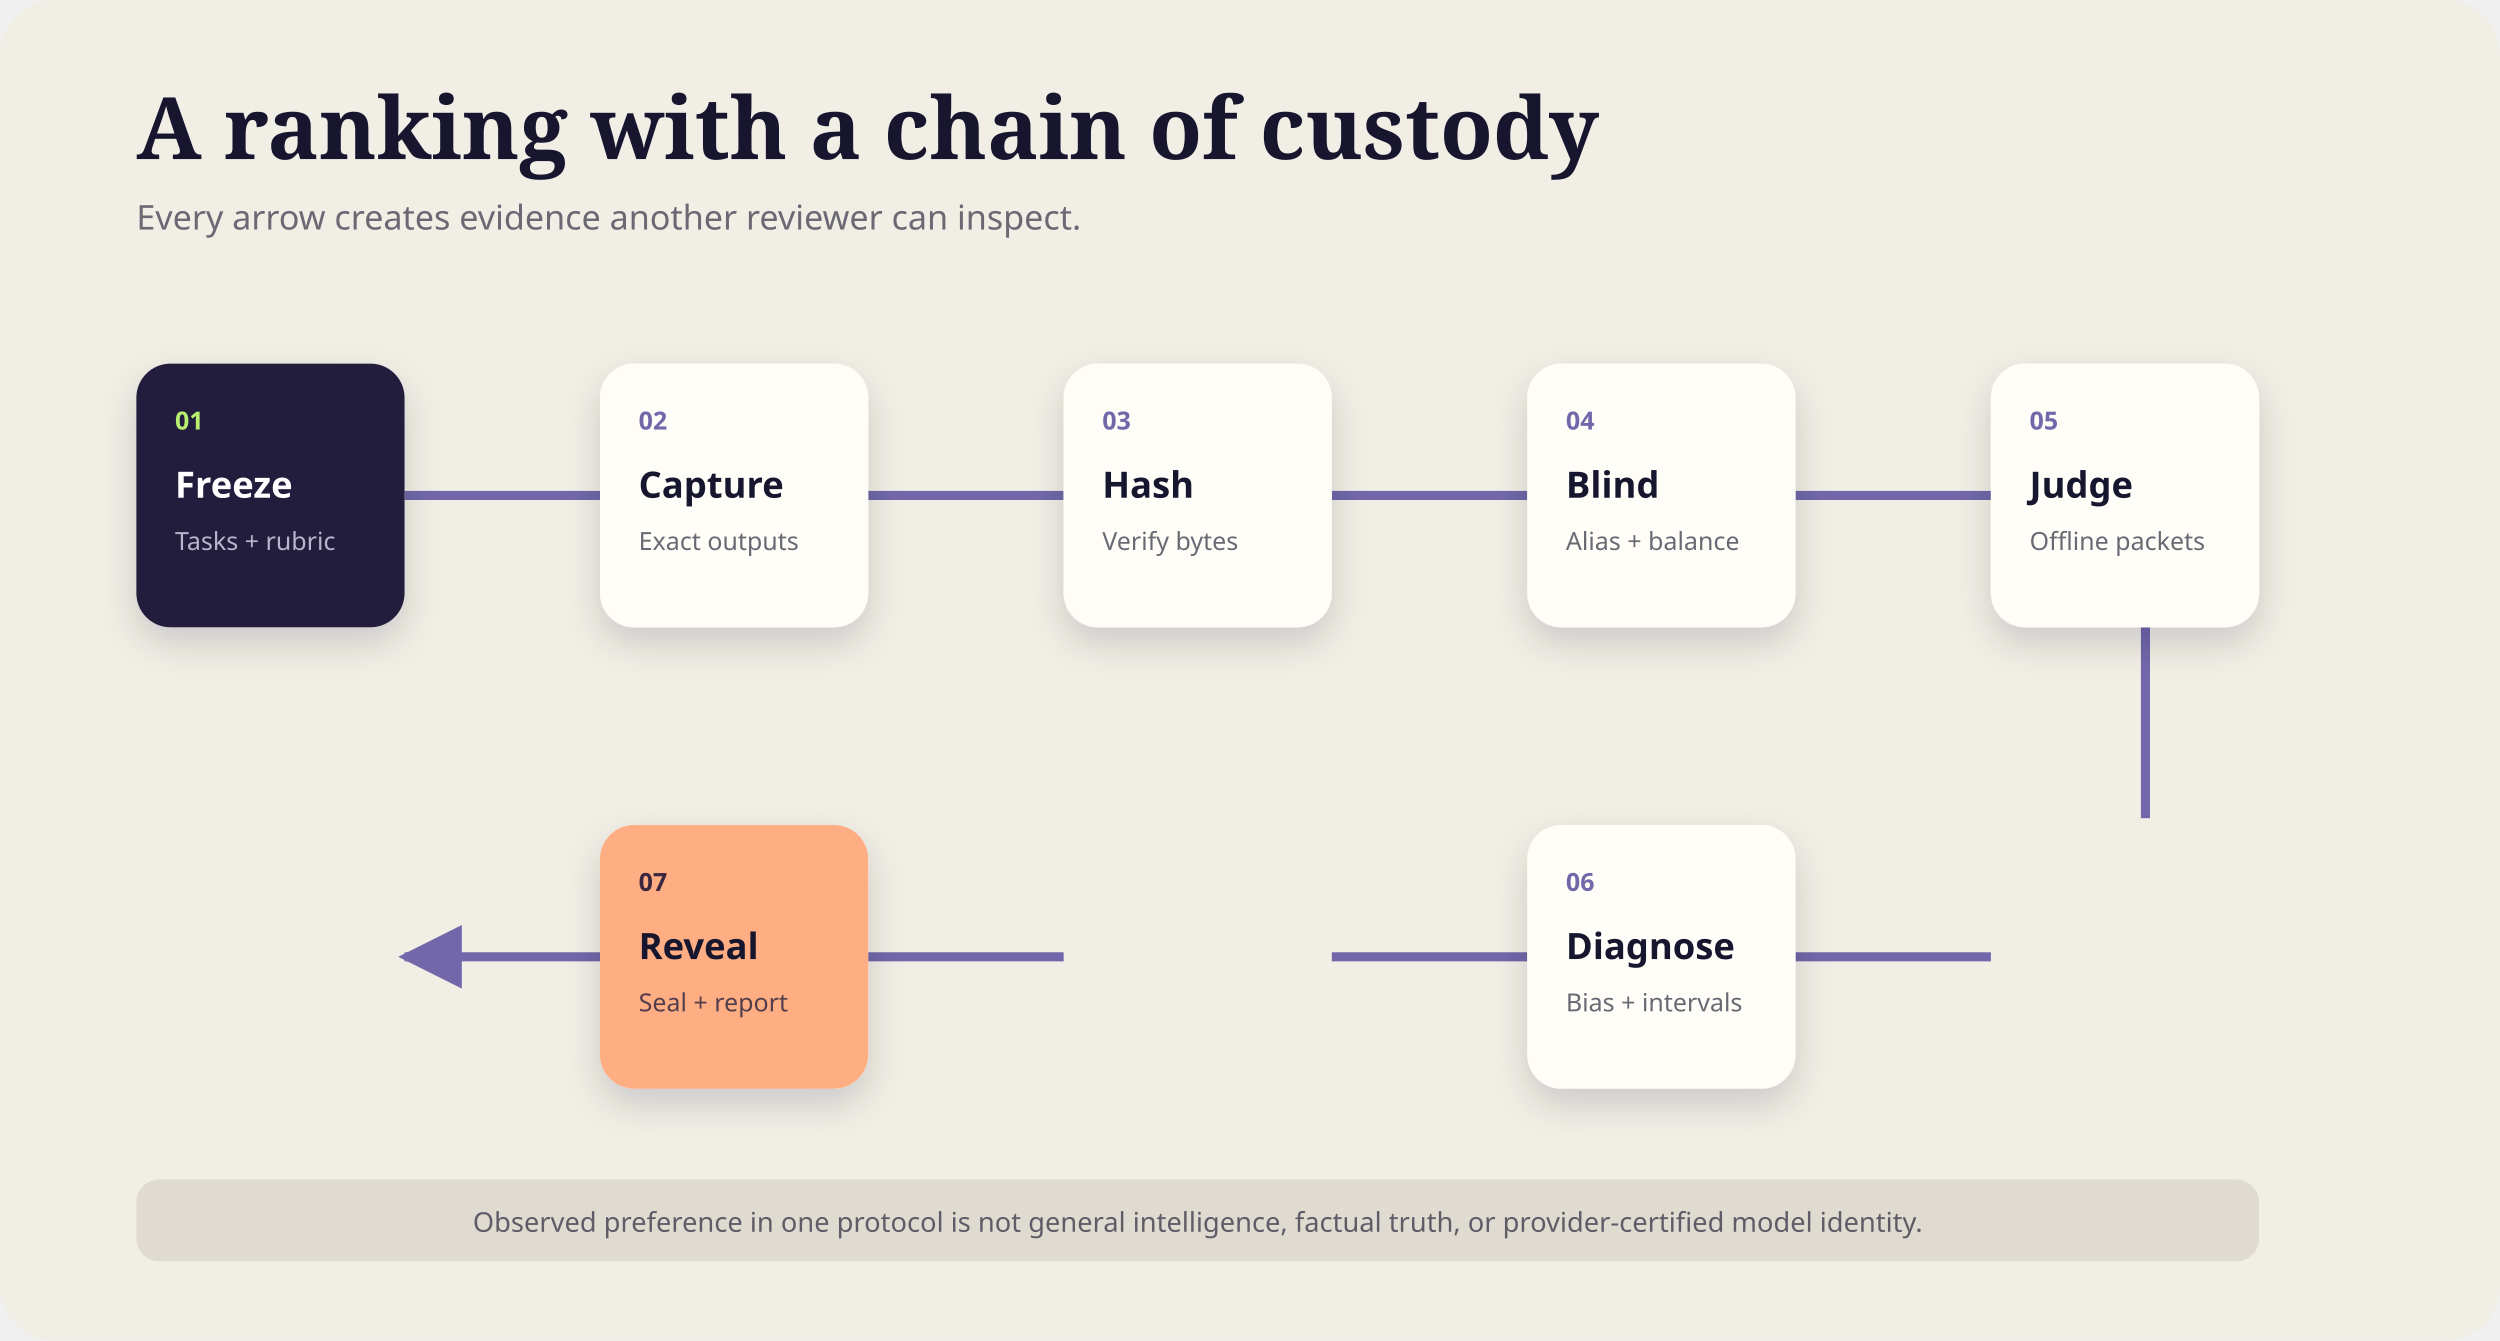
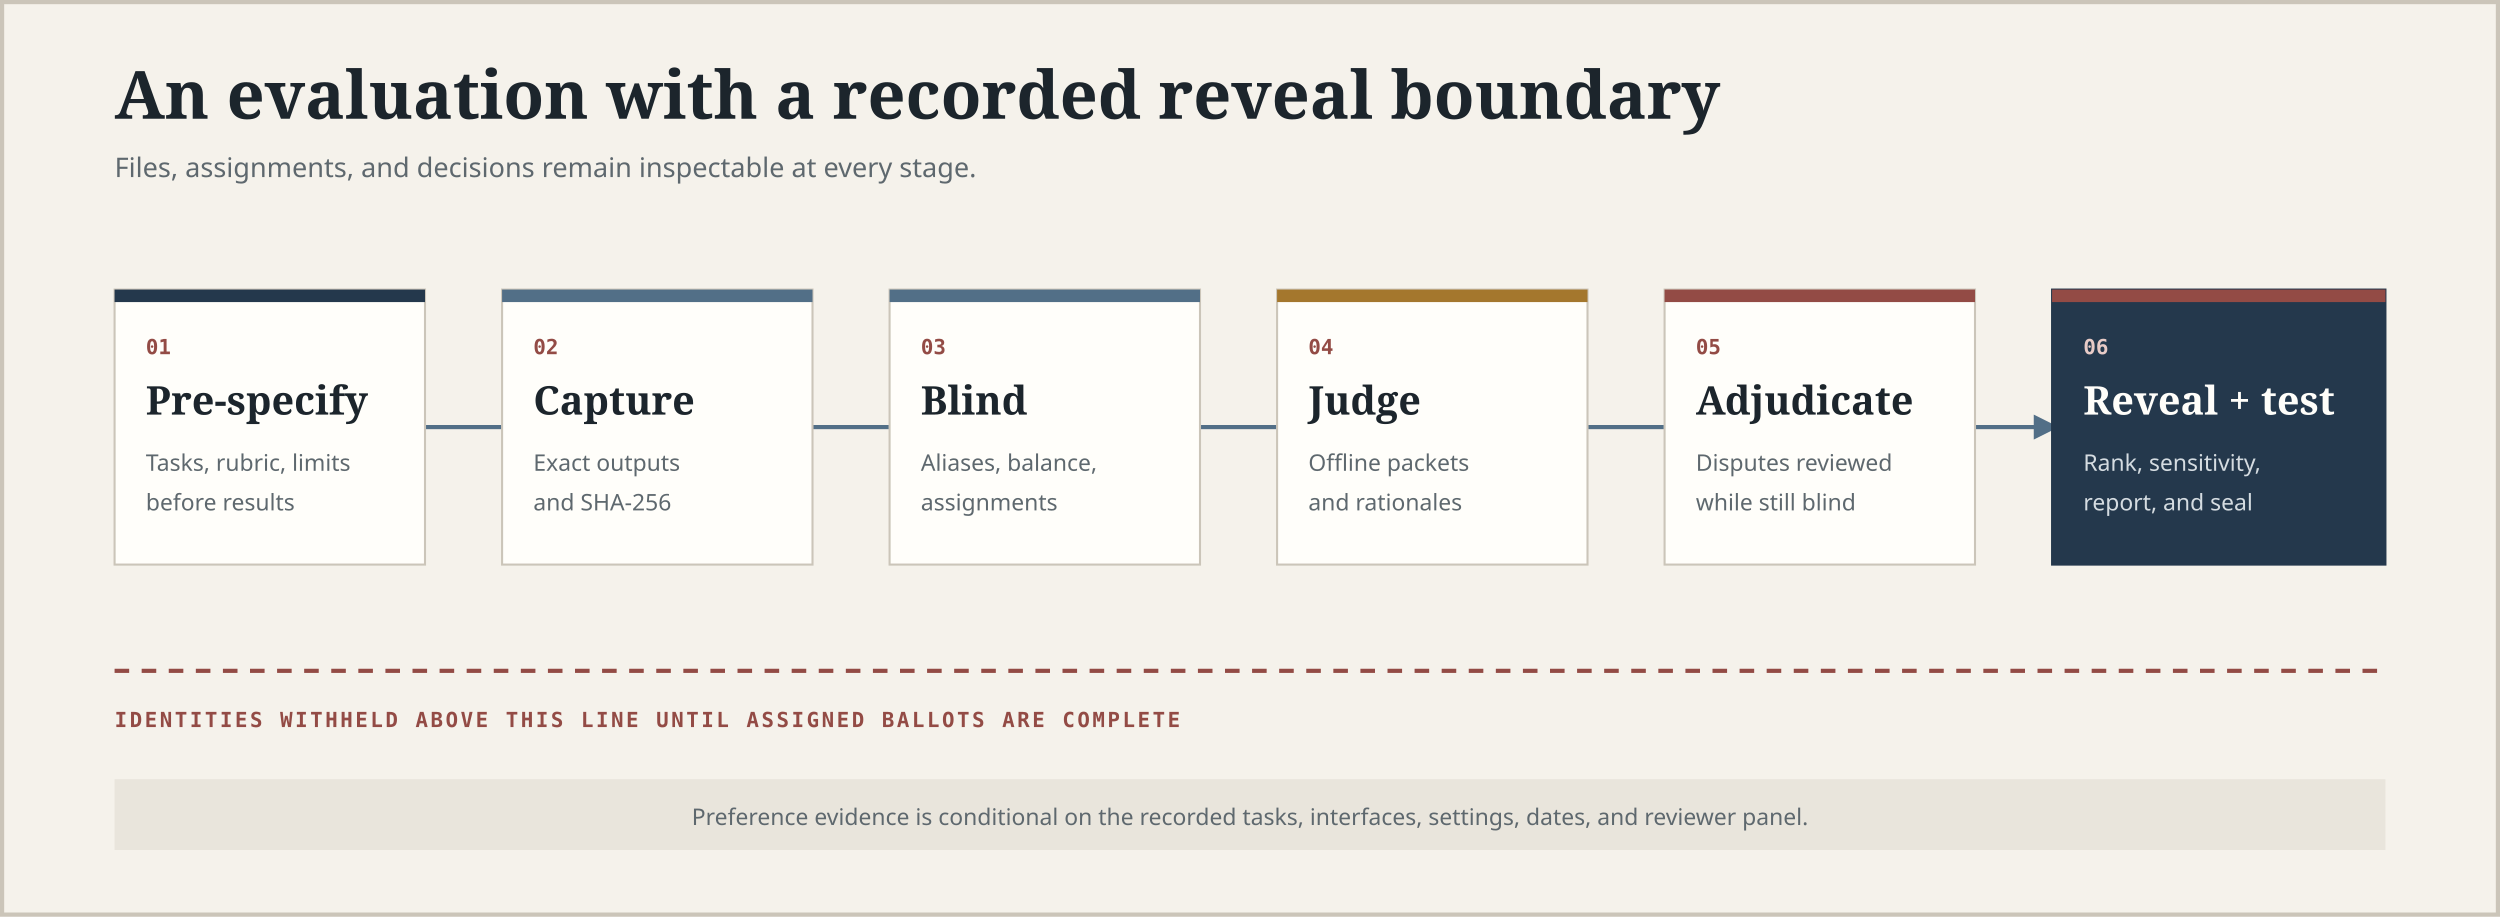
- <svg xmlns="http://www.w3.org/2000/svg" viewBox="0 0 1100 590" role="img" aria-labelledby="title desc">
+ <svg xmlns="http://www.w3.org/2000/svg" viewBox="0 0 1200 440" role="img" aria-labelledby="title desc">
  <defs>
-     <marker id="arrow" viewBox="0 0 10 10" refX="9" refY="5" markerWidth="7" markerHeight="7" orient="auto">
-       <path d="M0 0l10 5-10 5z" fill="#7167aa" />
+     <marker id="arrow" viewBox="0 0 10 10" refX="9" refY="5" markerWidth="6" markerHeight="6" orient="auto">
+       <path d="M0 0L10 5L0 10Z" fill="#526f87" />
    </marker>
-     <filter id="s" x="-20%" y="-20%" width="140%" height="150%">
-       <feDropShadow dx="0" dy="7" stdDeviation="8" flood-color="#17162e" flood-opacity=".16" />
-     </filter>
  </defs>
-   <rect width="1100" height="590" rx="24" fill="#f1eee6" />
-   <text x="60" y="70" fill="#17162e" font-family="Georgia,serif" font-size="38" font-weight="700">A ranking with a chain of custody</text>
-   <text x="60" y="101" fill="#6a6873" font-family="system-ui,sans-serif" font-size="15">Every arrow creates evidence another reviewer can inspect.</text>
-   <path d="M178 218h86M382 218h86M586 218h86M790 218h86M944 276v84M876 421h-86M672 421h-86M468 421h-86M264 421h-86" fill="none" stroke="#7167aa" stroke-width="4" marker-end="url(#arrow)" />
-   <g font-family="system-ui,sans-serif" filter="url(#s)">
-     <g transform="translate(60 160)">
-       <rect width="118" height="116" rx="15" fill="#211e3d" />
-       <text x="17" y="29" fill="#b9ef6f" font-size="11" font-weight="900">01</text>
-       <text x="17" y="59" fill="#fff" font-size="16" font-weight="800">Freeze</text>
-       <text x="17" y="82" fill="#b9b5cc" font-size="11">Tasks + rubric</text>
+   <rect width="1200" height="440" fill="#f5f2eb" />
+   <rect x="1" y="1" width="1198" height="438" fill="none" stroke="#cbc5b9" stroke-width="2" />
+   <text x="55" y="57" fill="#1c252c" font-family="Georgia,serif" font-size="32" font-weight="700">An evaluation with a recorded reveal boundary</text>
+   <text x="55" y="85" fill="#5e686e" font-family="system-ui,sans-serif" font-size="13">Files, assignments, and decisions remain inspectable at every stage.</text>
+   <path d="M204 205H243M390 205H429M576 205H615M762 205H801M948 205H987" fill="none" stroke="#526f87" stroke-width="2" marker-end="url(#arrow)" />
+   <g font-family="system-ui,sans-serif">
+     <g transform="translate(55 139)">
+       <rect width="149" height="132" fill="#fffefa" stroke="#cbc5b9" />
+       <rect width="149" height="6" fill="#24384c" />
+       <text x="15" y="31" fill="#934b45" font-family="ui-monospace,monospace" font-size="10" font-weight="700">01</text>
+       <text x="15" y="60" fill="#1c252c" font-family="Georgia,serif" font-size="19" font-weight="700">Pre-specify</text>
+       <text x="15" y="87" fill="#5e686e" font-size="11">Tasks, rubric, limits</text>
+       <text x="15" y="106" fill="#5e686e" font-size="11">before results</text>
    </g>
-     <g transform="translate(264 160)">
-       <rect width="118" height="116" rx="15" fill="#fffdf8" />
-       <text x="17" y="29" fill="#7167aa" font-size="11" font-weight="900">02</text>
-       <text x="17" y="59" fill="#17162e" font-size="16" font-weight="800">Capture</text>
-       <text x="17" y="82" fill="#6a6873" font-size="11">Exact outputs</text>
+     <g transform="translate(241 139)">
+       <rect width="149" height="132" fill="#fffefa" stroke="#cbc5b9" />
+       <rect width="149" height="6" fill="#526f87" />
+       <text x="15" y="31" fill="#934b45" font-family="ui-monospace,monospace" font-size="10" font-weight="700">02</text>
+       <text x="15" y="60" fill="#1c252c" font-family="Georgia,serif" font-size="19" font-weight="700">Capture</text>
+       <text x="15" y="87" fill="#5e686e" font-size="11">Exact outputs</text>
+       <text x="15" y="106" fill="#5e686e" font-size="11">and SHA-256</text>
    </g>
-     <g transform="translate(468 160)">
-       <rect width="118" height="116" rx="15" fill="#fffdf8" />
-       <text x="17" y="29" fill="#7167aa" font-size="11" font-weight="900">03</text>
-       <text x="17" y="59" fill="#17162e" font-size="16" font-weight="800">Hash</text>
-       <text x="17" y="82" fill="#6a6873" font-size="11">Verify bytes</text>
+     <g transform="translate(427 139)">
+       <rect width="149" height="132" fill="#fffefa" stroke="#cbc5b9" />
+       <rect width="149" height="6" fill="#526f87" />
+       <text x="15" y="31" fill="#934b45" font-family="ui-monospace,monospace" font-size="10" font-weight="700">03</text>
+       <text x="15" y="60" fill="#1c252c" font-family="Georgia,serif" font-size="19" font-weight="700">Blind</text>
+       <text x="15" y="87" fill="#5e686e" font-size="11">Aliases, balance,</text>
+       <text x="15" y="106" fill="#5e686e" font-size="11">assignments</text>
    </g>
-     <g transform="translate(672 160)">
-       <rect width="118" height="116" rx="15" fill="#fffdf8" />
-       <text x="17" y="29" fill="#7167aa" font-size="11" font-weight="900">04</text>
-       <text x="17" y="59" fill="#17162e" font-size="16" font-weight="800">Blind</text>
-       <text x="17" y="82" fill="#6a6873" font-size="11">Alias + balance</text>
+     <g transform="translate(613 139)">
+       <rect width="149" height="132" fill="#fffefa" stroke="#cbc5b9" />
+       <rect width="149" height="6" fill="#a4772d" />
+       <text x="15" y="31" fill="#934b45" font-family="ui-monospace,monospace" font-size="10" font-weight="700">04</text>
+       <text x="15" y="60" fill="#1c252c" font-family="Georgia,serif" font-size="19" font-weight="700">Judge</text>
+       <text x="15" y="87" fill="#5e686e" font-size="11">Offline packets</text>
+       <text x="15" y="106" fill="#5e686e" font-size="11">and rationales</text>
    </g>
-     <g transform="translate(876 160)">
-       <rect width="118" height="116" rx="15" fill="#fffdf8" />
-       <text x="17" y="29" fill="#7167aa" font-size="11" font-weight="900">05</text>
-       <text x="17" y="59" fill="#17162e" font-size="16" font-weight="800">Judge</text>
-       <text x="17" y="82" fill="#6a6873" font-size="11">Offline packets</text>
+     <g transform="translate(799 139)">
+       <rect width="149" height="132" fill="#fffefa" stroke="#cbc5b9" />
+       <rect width="149" height="6" fill="#934b45" />
+       <text x="15" y="31" fill="#934b45" font-family="ui-monospace,monospace" font-size="10" font-weight="700">05</text>
+       <text x="15" y="60" fill="#1c252c" font-family="Georgia,serif" font-size="19" font-weight="700">Adjudicate</text>
+       <text x="15" y="87" fill="#5e686e" font-size="11">Disputes reviewed</text>
+       <text x="15" y="106" fill="#5e686e" font-size="11">while still blind</text>
    </g>
-     <g transform="translate(672 363)">
-       <rect width="118" height="116" rx="15" fill="#fffdf8" />
-       <text x="17" y="29" fill="#7167aa" font-size="11" font-weight="900">06</text>
-       <text x="17" y="59" fill="#17162e" font-size="16" font-weight="800">Diagnose</text>
-       <text x="17" y="82" fill="#6a6873" font-size="11">Bias + intervals</text>
-     </g>
-     <g transform="translate(264 363)">
-       <rect width="118" height="116" rx="15" fill="#ffad83" />
-       <text x="17" y="29" fill="#3b2740" font-size="11" font-weight="900">07</text>
-       <text x="17" y="59" fill="#17162e" font-size="16" font-weight="900">Reveal</text>
-       <text x="17" y="82" fill="#533e4c" font-size="11">Seal + report</text>
+     <g transform="translate(985 139)">
+       <rect width="160" height="132" fill="#24384c" stroke="#24384c" />
+       <rect width="160" height="6" fill="#934b45" />
+       <text x="15" y="31" fill="#e8cbc7" font-family="ui-monospace,monospace" font-size="10" font-weight="700">06</text>
+       <text x="15" y="60" fill="#fffefa" font-family="Georgia,serif" font-size="19" font-weight="700">Reveal + test</text>
+       <text x="15" y="87" fill="#d5dce1" font-size="11">Rank, sensitivity,</text>
+       <text x="15" y="106" fill="#d5dce1" font-size="11">report, and seal</text>
    </g>
  </g>
-   <rect x="60" y="519" width="934" height="36" rx="10" fill="#dfdbd0" />
-   <text x="527" y="542" text-anchor="middle" fill="#5f5c68" font-family="system-ui,sans-serif" font-size="12">Observed preference in one protocol is not general intelligence, factual truth, or provider-certified model identity.</text>
+   <path d="M55 322H1145" stroke="#934b45" stroke-width="2" stroke-dasharray="7 6" />
+   <text x="55" y="349" fill="#934b45" font-family="ui-monospace,monospace" font-size="10" font-weight="700" letter-spacing="1.2">IDENTITIES WITHHELD ABOVE THIS LINE UNTIL ASSIGNED BALLOTS ARE COMPLETE</text>
+   <rect x="55" y="374" width="1090" height="34" fill="#e9e5dc" />
+   <text x="600" y="396" text-anchor="middle" fill="#5e686e" font-family="system-ui,sans-serif" font-size="11">Preference evidence is conditional on the recorded tasks, interfaces, settings, dates, and reviewer panel.</text>
</svg>
